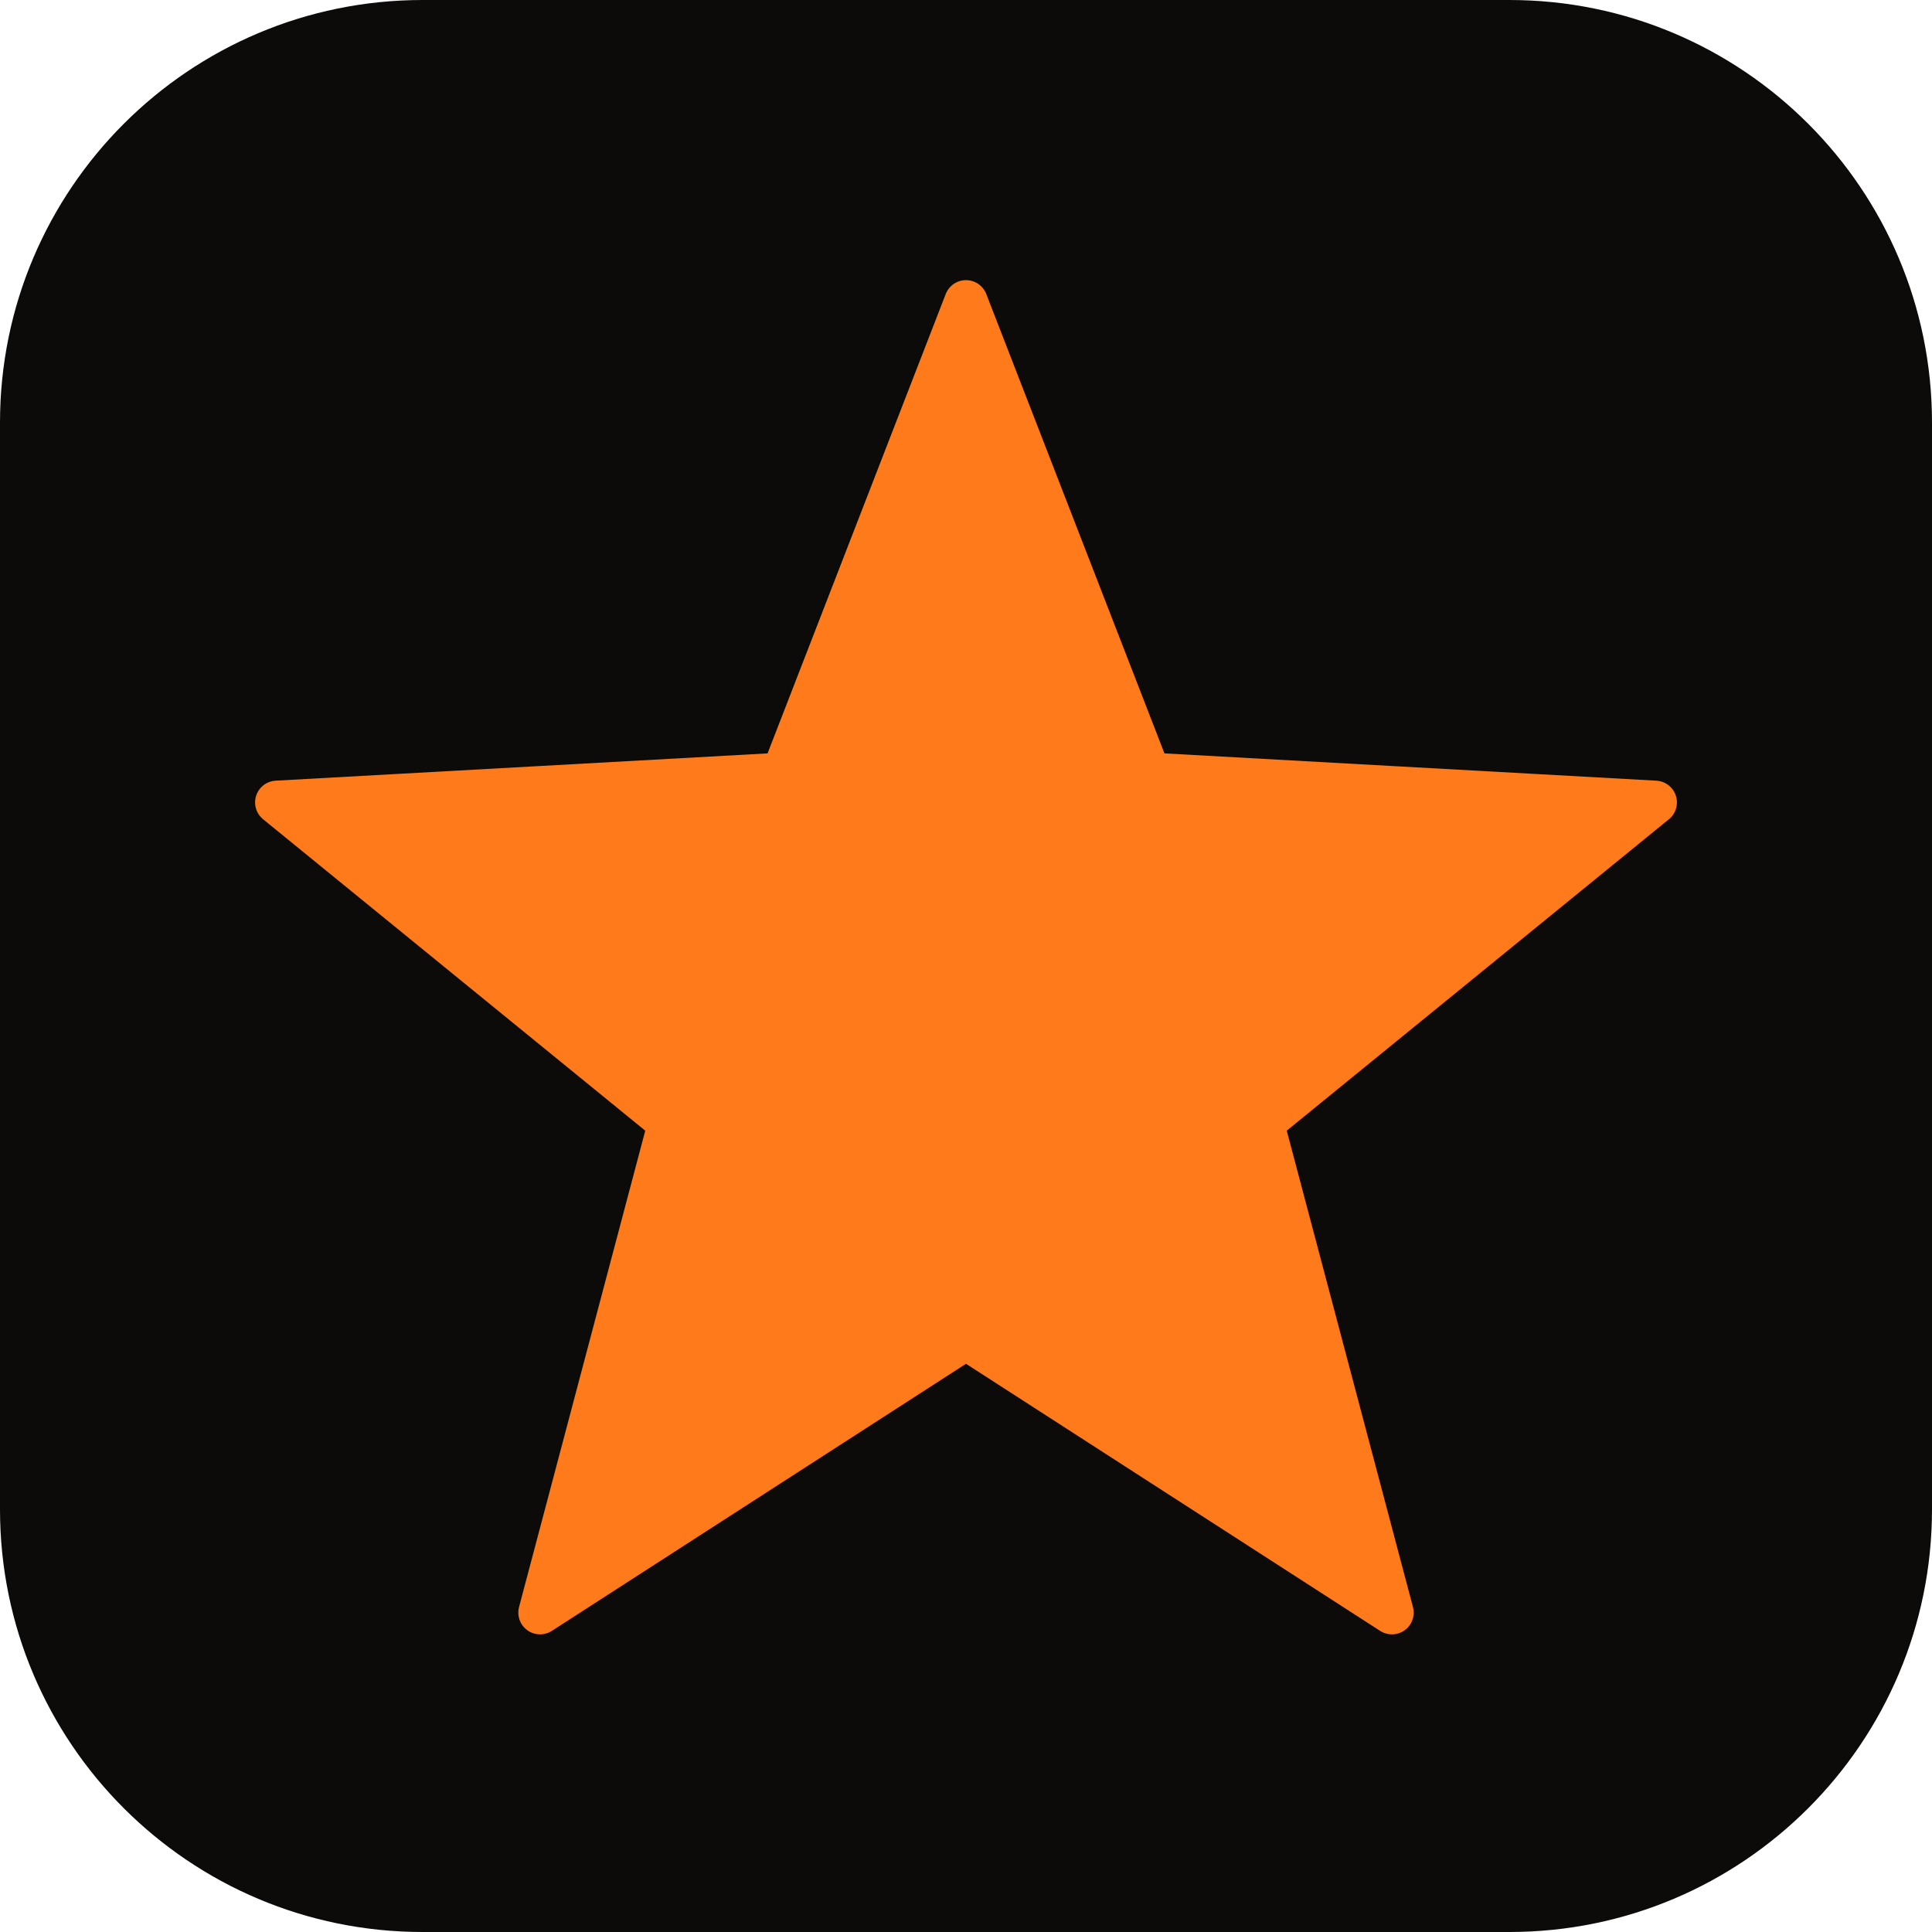
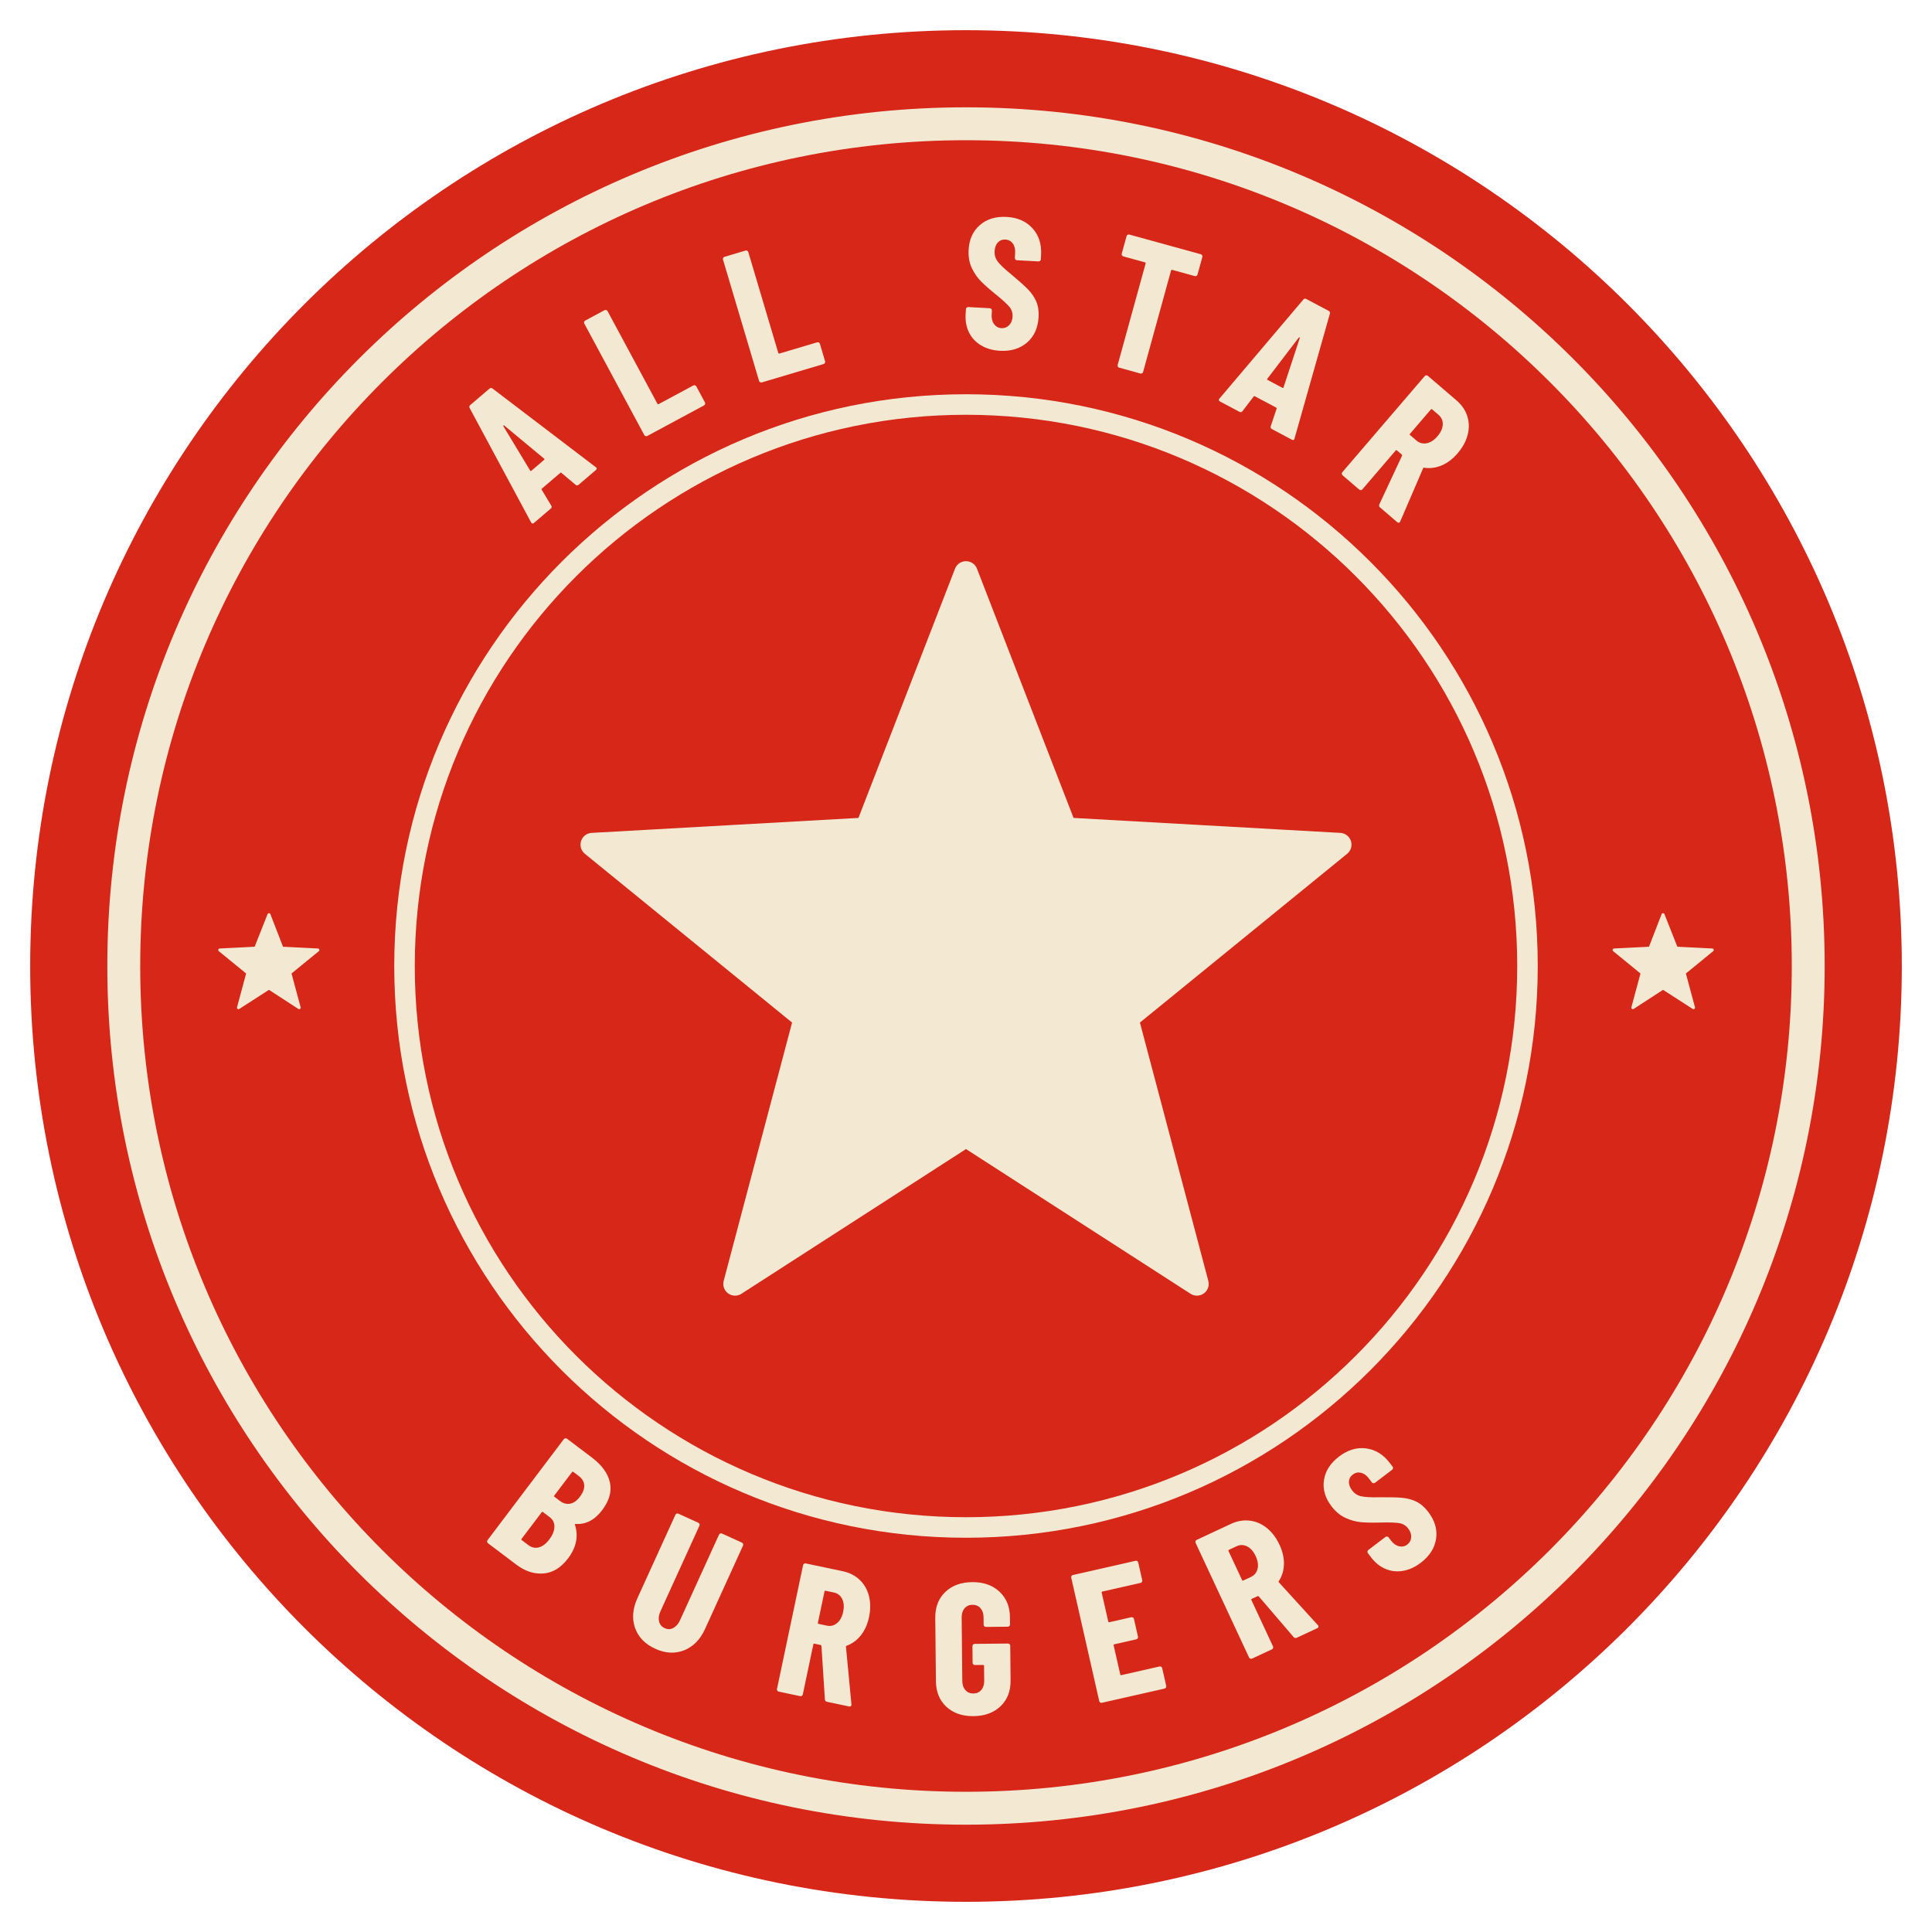
<svg xmlns="http://www.w3.org/2000/svg" viewBox="0 0 64 64" width="64" height="64">
-   <rect width="64" height="64" rx="14" fill="#0d0b0a" />
-   <polygon points="32.00,10.00 38.07,25.65 54.83,26.58 41.81,37.19 46.11,53.42 32.00,44.32 17.89,53.42 22.19,37.19 9.17,26.58 25.93,25.65" fill="#ff7a1a" stroke="#ff7a1a" stroke-width="1.44" stroke-linejoin="round" />
+   <circle cx="32" cy="32" r="31" fill="#d62718" />
+   <circle cx="32" cy="32" r="27.90" fill="none" stroke="#f3e9d2" stroke-width="1.09" />
+   <circle cx="32" cy="32" r="18.60" fill="none" stroke="#f3e9d2" stroke-width="0.68" />
+   <g fill="#f3e9d2">
+     <path transform="translate(18.71 16.45) rotate(-40.52) translate(-1.49 0.00) scale(0.0062 -0.0062)" d="M325 11 309 107Q309 112 303 112H176Q170 112 170 107L154 11Q153 0 141 0H24Q11 0 14 13L161 689Q163 700 174 700H309Q320 700 322 689L468 13L469 9Q469 0 458 0H338Q326 0 325 11ZM194 221H284Q289 221 288 226L241 499Q240 502 238.0 502.0Q236 502 235 499L190 226Q190 221 194 221Z" />
+     <path transform="translate(22.30 13.98) rotate(-28.29) translate(-1.32 0.00) scale(0.0062 -0.0062)" d="M44 12V688Q44 693 47.5 696.5Q51 700 56 700H173Q178 700 181.5 696.5Q185 693 185 688V126Q185 121 190 121H400Q405 121 408.5 117.5Q412 114 412 109V12Q412 7 408.5 3.5Q405 0 400 0H56Q51 0 47.5 3.5Q44 7 44 12Z" />
+     <path transform="translate(26.17 12.39) rotate(-16.56) translate(-1.32 0.00) scale(0.0062 -0.0062)" d="M44 12V688Q44 693 47.5 696.5Q51 700 56 700H173Q178 700 181.5 696.5Q185 693 185 688V126Q185 121 190 121H400Q405 121 408.5 117.5Q412 114 412 109V12Q412 7 408.5 3.5Q405 0 400 0H56Q51 0 47.5 3.5Q44 7 44 12Z" />
+     <path transform="translate(33.12 11.57) rotate(3.15) translate(-1.38 0.00) scale(0.0062 -0.0062)" d="M30 175V204Q30 209 33.5 212.5Q37 216 42 216H157Q162 216 165.5 212.5Q169 209 169 204V182Q169 151 185.0 132.0Q201 113 225 113Q249 113 265.0 131.0Q281 149 281 178Q281 208 261.0 229.5Q241 251 183 293Q133 329 102.0 357.0Q71 385 49.0 426.0Q27 467 27 521Q27 606 80.0 657.0Q133 708 220 708Q308 708 361.5 655.0Q415 602 415 516V492Q415 487 411.5 483.5Q408 480 403 480H288Q283 480 279.5 483.5Q276 487 276 492V519Q276 550 260.5 568.5Q245 587 220 587Q196 587 181.0 569.5Q166 552 166 521Q166 491 185.0 468.0Q204 445 260 404Q322 358 353.5 329.5Q385 301 402.5 266.5Q420 232 420 184Q420 96 366.0 44.0Q312 -8 224 -8Q166 -8 122.0 15.0Q78 38 54.0 79.5Q30 121 30 175Z" />
+     <path transform="translate(37.44 12.28) rotate(15.41) translate(-1.45 0.00) scale(0.0062 -0.0062)" d="M444 688V591Q444 586 440.5 582.5Q437 579 432 579H307Q302 579 302 574V12Q302 7 298.5 3.5Q295 0 290 0H173Q168 0 164.5 3.5Q161 7 161 12V574Q161 579 156 579H36Q31 579 27.5 582.5Q24 586 24 591V688Q24 693 27.5 696.5Q31 700 36 700H432Q437 700 440.5 696.5Q444 693 444 688Z" />
+     <path transform="translate(41.60 13.93) rotate(28.00) translate(-1.49 0.00) scale(0.0062 -0.0062)" d="M325 11 309 107Q309 112 303 112H176Q170 112 170 107L154 11Q153 0 141 0H24Q11 0 14 13L161 689Q163 700 174 700H309Q320 700 322 689L468 13L469 9Q469 0 458 0H338Q326 0 325 11ZM194 221H284Q289 221 288 226L241 499Q240 502 238.0 502.0Q236 502 235 499L190 226Q190 221 194 221Z" />
+     <path transform="translate(45.32 16.47) rotate(40.61) translate(-1.46 0.00) scale(0.0062 -0.0062)" d="M306 10 229 286Q227 290 224 290H190Q185 290 185 285V12Q185 7 181.5 3.5Q178 0 173 0H56Q51 0 47.5 3.5Q44 7 44 12V688Q44 693 47.5 696.5Q51 700 56 700H258Q313 700 356.0 673.5Q399 647 422.5 599.0Q446 551 446 489Q446 430 423.5 385.0Q401 340 361 315Q359 314 358.0 312.5Q357 311 358 309L450 14L451 10Q451 0 440 0H320Q309 0 306 10ZM185 574V403Q185 398 190 398H235Q266 398 285.5 422.5Q305 447 305 488Q305 530 285.5 554.5Q266 579 235 579H190Q185 579 185 574Z" />
+   </g>
+   <g fill="#f3e9d2">
+     <path transform="translate(19.67 48.33) rotate(37.07) translate(-1.46 4.34) scale(0.0062 -0.0062)" d="M245 0H56Q51 0 47.5 3.5Q44 7 44 12V688Q44 693 47.5 696.5Q51 700 56 700H223Q323 700 379.5 652.0Q436 604 436 509Q436 410 368 365Q364 362 367 359Q446 303 446 193Q446 100 390.0 50.0Q334 0 245 0ZM185 574V417Q185 412 190 412H226Q260 412 279.0 433.5Q298 455 298 494Q298 535 279.5 557.0Q261 579 226 579H190Q185 579 185 574ZM305 214Q305 258 286.0 284.0Q267 310 235 310H190Q185 310 185 305V127Q185 122 190 122H234Q267 122 286.0 146.0Q305 170 305 214Z" />
+     <path transform="translate(23.52 50.62) rotate(24.49) translate(-1.48 4.34) scale(0.0062 -0.0062)" d="M41 199V688Q41 693 44.5 696.5Q48 700 53 700H170Q175 700 178.5 696.5Q182 693 182 688V185Q182 153 198.0 133.0Q214 113 240 113Q266 113 281.5 133.0Q297 153 297 185V688Q297 693 300.5 696.5Q304 700 309 700H426Q431 700 434.5 696.5Q438 693 438 688V199Q438 105 383.5 48.5Q329 -8 240 -8Q150 -8 95.5 48.5Q41 105 41 199Z" />
+     <path transform="translate(27.78 52.02) rotate(11.90) translate(-1.46 4.34) scale(0.0062 -0.0062)" d="M306 10 229 286Q227 290 224 290H190Q185 290 185 285V12Q185 7 181.5 3.5Q178 0 173 0H56Q51 0 47.5 3.5Q44 7 44 12V688Q44 693 47.5 696.5Q51 700 56 700H258Q313 700 356.0 673.5Q399 647 422.5 599.0Q446 551 446 489Q446 430 423.5 385.0Q401 340 361 315Q359 314 358.0 312.5Q357 311 358 309L450 14L451 10Q451 0 440 0H320Q309 0 306 10ZM185 574V403Q185 398 190 398H235Q266 398 285.5 422.5Q305 447 305 488Q305 530 285.5 554.5Q266 579 235 579H190Q185 579 185 574Z" />
+     <path transform="translate(32.21 52.46) rotate(-0.58) translate(-1.45 4.34) scale(0.0062 -0.0062)" d="M34 181V519Q34 605 88.5 656.5Q143 708 233 708Q323 708 378.0 656.0Q433 604 433 518V480Q433 475 429.5 471.5Q426 468 421 468H304Q299 468 295.5 471.5Q292 475 292 480V520Q292 550 276.0 568.5Q260 587 233 587Q207 587 191.0 568.5Q175 550 175 520V180Q175 150 191.0 131.5Q207 113 233 113Q260 113 276.0 131.5Q292 150 292 180V260Q292 265 287 265H243Q238 265 234.5 268.5Q231 272 231 277V366Q231 371 234.5 374.5Q238 378 243 378H421Q426 378 429.5 374.5Q433 371 433 366V181Q433 95 378.0 43.5Q323 -8 233 -8Q143 -8 88.5 43.5Q34 95 34 181Z" />
+     <path transform="translate(36.53 51.95) rotate(-12.78) translate(-1.36 4.34) scale(0.0062 -0.0062)" d="M399 579H190Q185 579 185 574V416Q185 411 190 411H310Q315 411 318.5 407.5Q322 404 322 399V302Q322 297 318.5 293.5Q315 290 310 290H190Q185 290 185 285V126Q185 121 190 121H399Q404 121 407.5 117.5Q411 114 411 109V12Q411 7 407.5 3.5Q404 0 399 0H56Q51 0 47.5 3.5Q44 7 44 12V688Q44 693 47.5 696.5Q51 700 56 700H399Q404 700 407.5 696.5Q411 693 411 688V591Q411 586 407.5 582.5Q404 579 399 579Z" />
+     <path transform="translate(40.65 50.54) rotate(-25.01) translate(-1.46 4.34) scale(0.0062 -0.0062)" d="M306 10 229 286Q227 290 224 290H190Q185 290 185 285V12Q185 7 181.5 3.5Q178 0 173 0H56Q51 0 47.5 3.5Q44 7 44 12V688Q44 693 47.5 696.5Q51 700 56 700H258Q313 700 356.0 673.5Q399 647 422.5 599.0Q446 551 446 489Q446 430 423.5 385.0Q401 340 361 315Q359 314 358.0 312.5Q357 311 358 309L450 14L451 10Q451 0 440 0H320Q309 0 306 10ZM185 574V403Q185 398 190 398H235Q266 398 285.5 422.5Q305 447 305 488Q305 530 285.5 554.5Q266 579 235 579H190Q185 579 185 574Z" />
+     <path transform="translate(44.40 48.28) rotate(-37.29) translate(-1.38 4.34) scale(0.0062 -0.0062)" d="M30 175V204Q30 209 33.5 212.5Q37 216 42 216H157Q162 216 165.5 212.5Q169 209 169 204V182Q169 151 185.0 132.0Q201 113 225 113Q249 113 265.0 131.0Q281 149 281 178Q281 208 261.0 229.5Q241 251 183 293Q133 329 102.0 357.0Q71 385 49.0 426.0Q27 467 27 521Q27 606 80.0 657.0Q133 708 220 708Q308 708 361.5 655.0Q415 602 415 516V492Q415 487 411.5 483.5Q408 480 403 480H288Q283 480 279.5 483.5Q276 487 276 492V519Q276 550 260.5 568.5Q245 587 220 587Q196 587 181.0 569.5Q166 552 166 521Q166 491 185.0 468.0Q204 445 260 404Q322 358 353.5 329.5Q385 301 402.5 266.5Q420 232 420 184Q420 96 366.0 44.0Q312 -8 224 -8Q166 -8 122.0 15.0Q78 38 54.0 79.5Q30 121 30 175Z" />
+   </g>
+   <polygon points="32.00,18.98 35.29,27.47 44.38,27.98 37.32,33.73 39.65,42.53 32.00,37.60 24.35,42.53 26.68,33.73 19.62,27.98 28.71,27.47" fill="#f3e9d2" stroke="#f3e9d2" stroke-width="0.78" stroke-linejoin="round" />
+   <polygon points="8.91,30.30 9.34,31.41 10.53,31.47 9.60,32.23 9.91,33.38 8.91,32.73 7.90,33.38 8.21,32.23 7.28,31.47 8.47,31.41" fill="#f3e9d2" stroke="#f3e9d2" stroke-width="0.10" stroke-linejoin="round" />
+   <polygon points="55.09,30.30 55.53,31.41 56.72,31.47 55.79,32.23 56.10,33.38 55.09,32.73 54.09,33.38 54.40,32.23 53.47,31.47 54.66,31.41" fill="#f3e9d2" stroke="#f3e9d2" stroke-width="0.10" stroke-linejoin="round" />
</svg>
